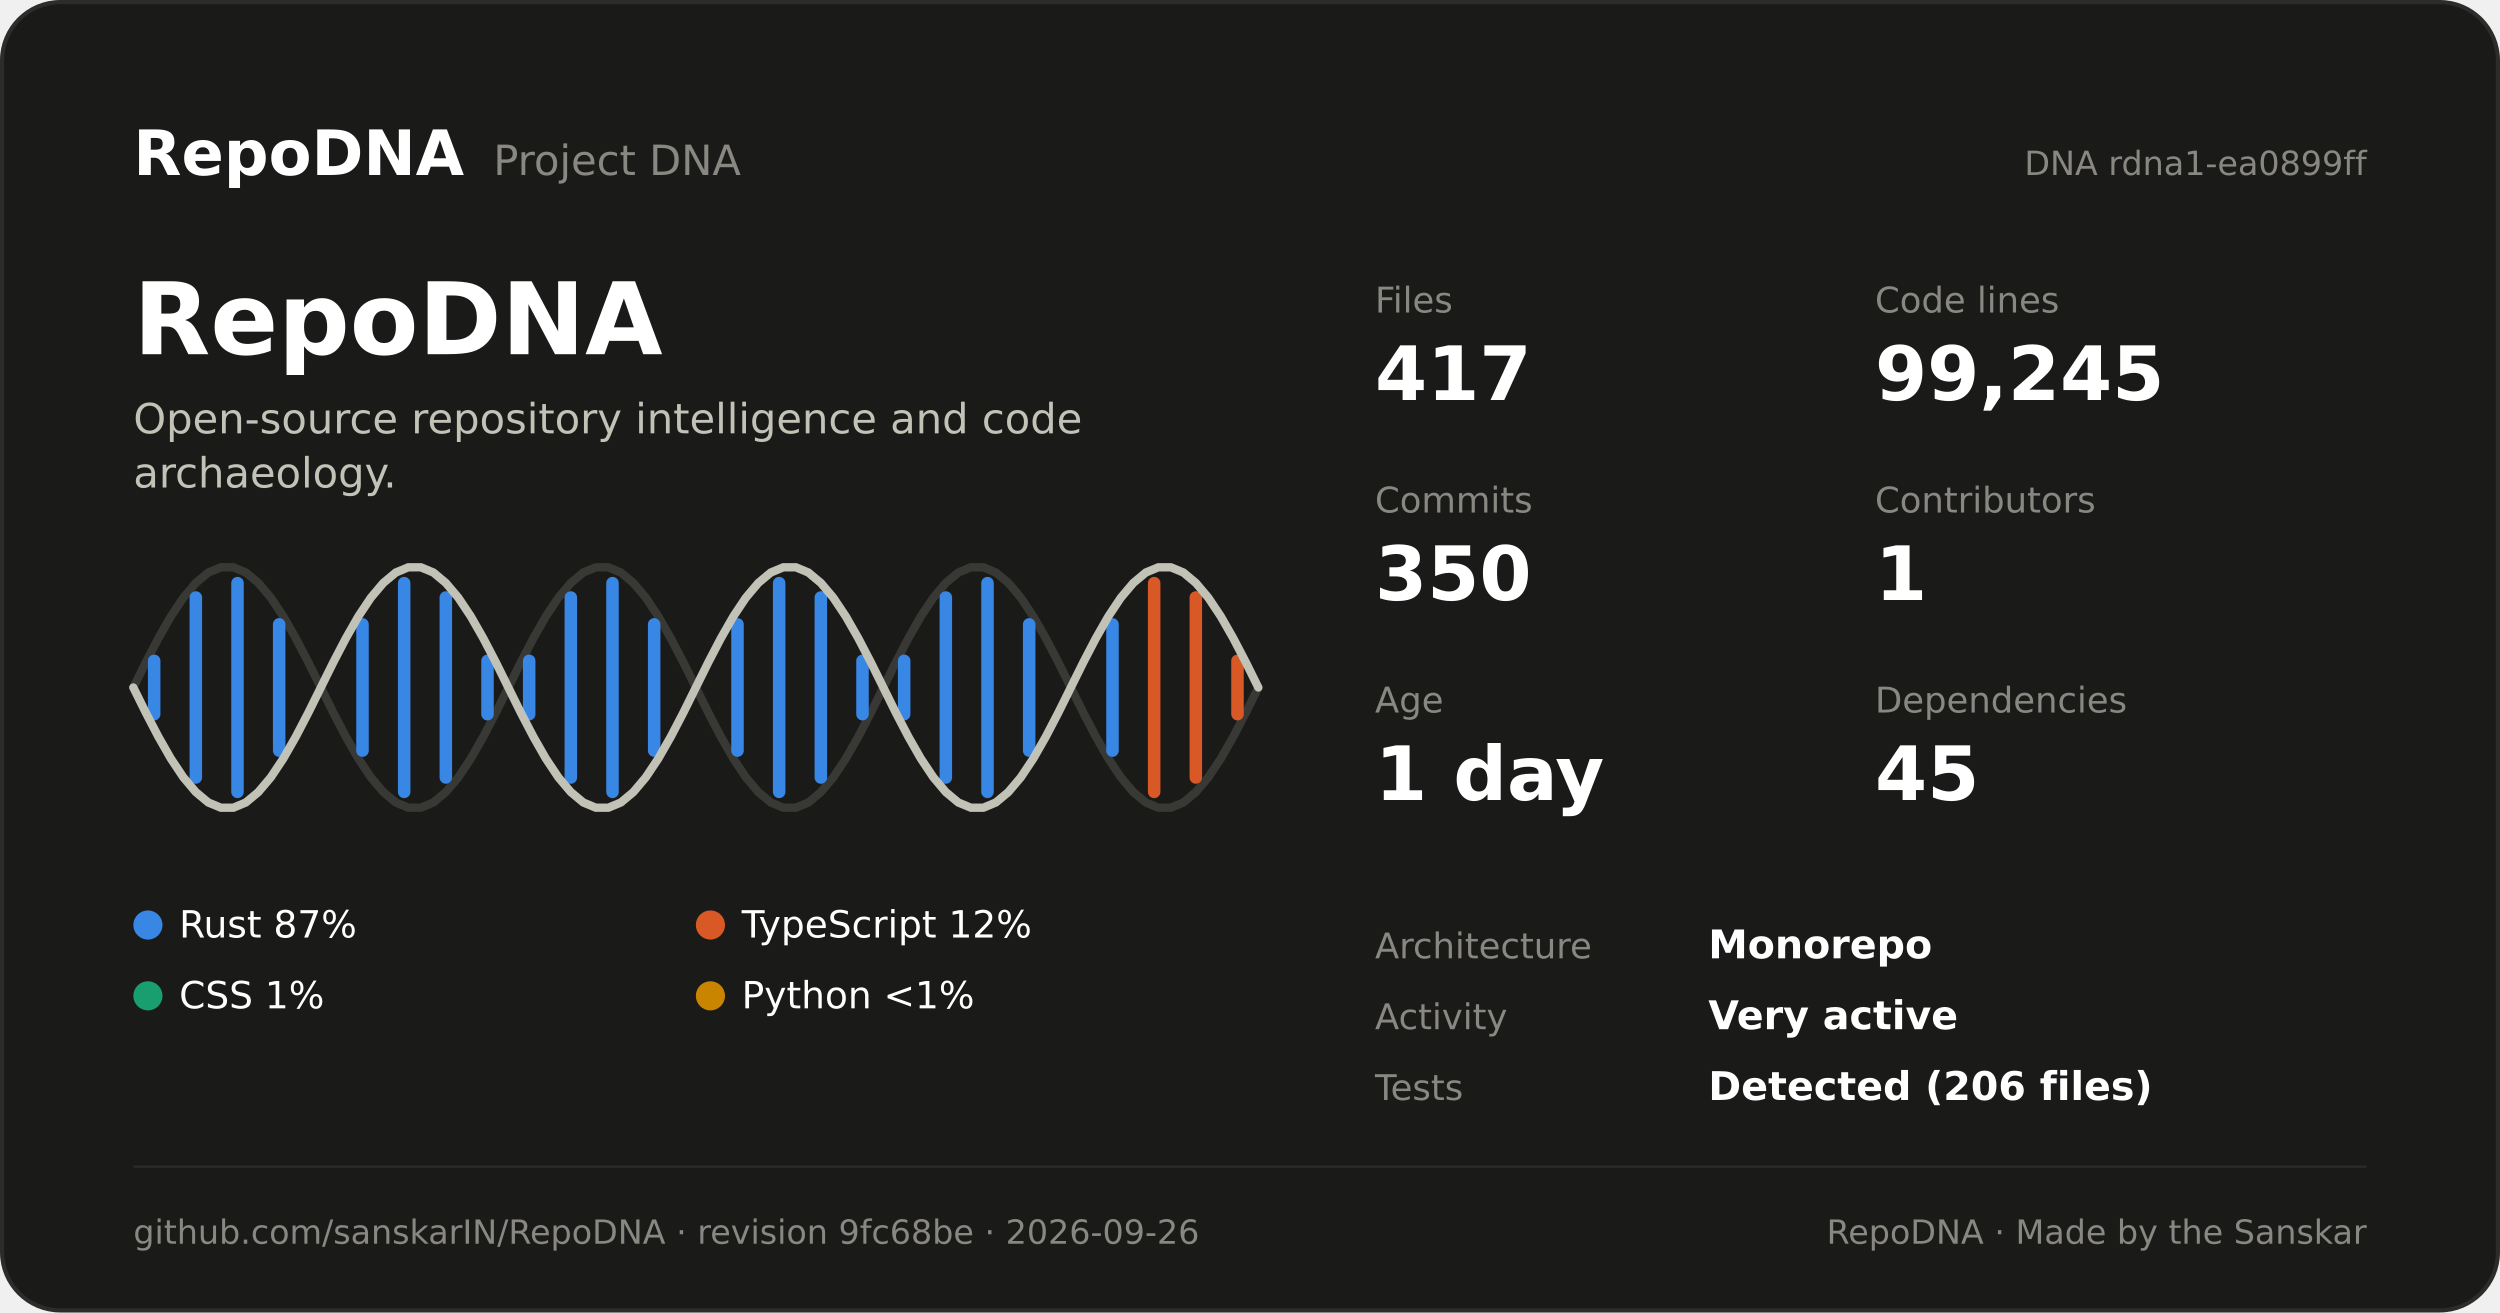
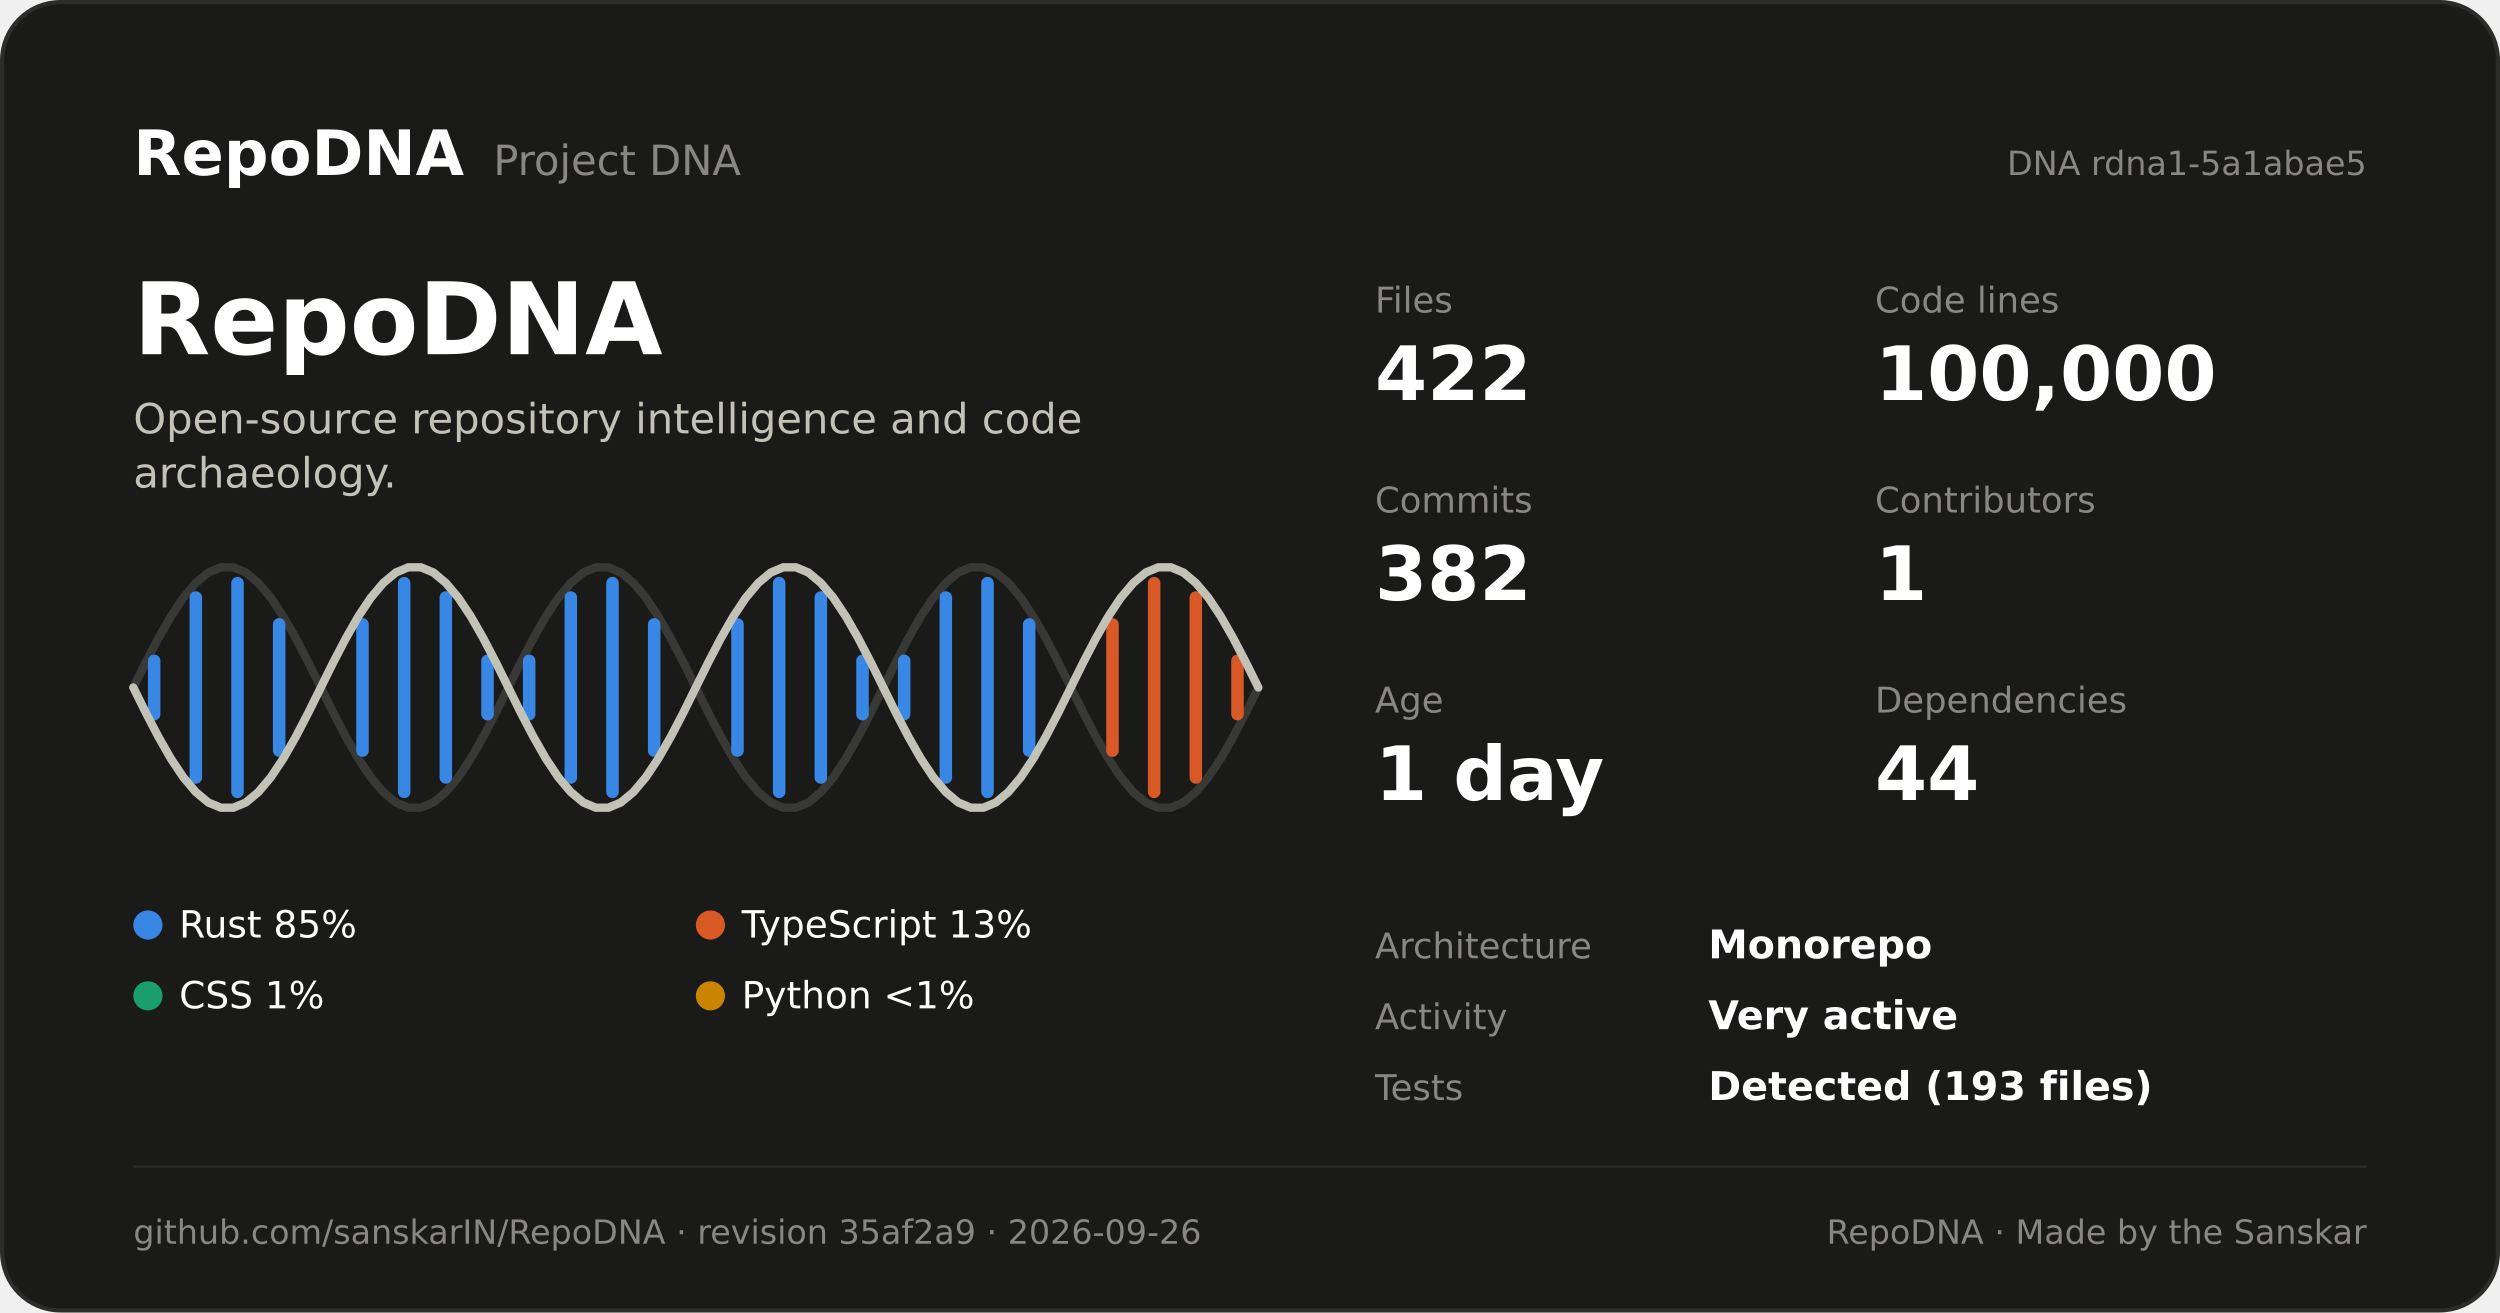
<svg xmlns="http://www.w3.org/2000/svg" width="1200" height="630" viewBox="0 0 1200 630" role="img" aria-labelledby="card-title card-desc" font-family="'DejaVu Sans', system-ui, -apple-system, 'Segoe UI', sans-serif">
  <rect x="1" y="1" width="1198" height="628" rx="28" fill="#1a1a19" stroke="#2c2c2a" stroke-width="2" />
  <text x="64" y="84" font-size="30" font-weight="bold" fill="#ffffff" text-anchor="start">RepoDNA</text>
  <text x="236.8" y="84" font-size="20" font-weight="normal" fill="#898781" text-anchor="start">Project DNA</text>
-   <text x="1136" y="84" font-size="16" font-weight="normal" fill="#898781" text-anchor="end">DNA rdna1-ea0899ff</text>
+   <text x="1136" y="84" font-size="16" font-weight="normal" fill="#898781" text-anchor="end">DNA rdna1-5a1abae5</text>
  <text x="64" y="170" font-size="48" font-weight="bold" fill="#ffffff" text-anchor="start">RepoDNA</text>
  <text x="64" y="208" font-size="20" font-weight="normal" fill="#c3c2b7" text-anchor="start">Open-source repository intelligence and code</text>
  <text x="64" y="234" font-size="20" font-weight="normal" fill="#c3c2b7" text-anchor="start">archaeology.</text>
  <path d="M64 330L70 317.9L76 306.4L82 295.9L88 286.9L94 279.8L100 274.8L106 272.3L112 272.3L118 274.8L124 279.8L130 286.9L136 295.9L142 306.4L148 317.9L154 330L160 342.1L166 353.6L172 364.1L178 373.1L184 380.2L190 385.2L196 387.7L202 387.7L208 385.2L214 380.2L220 373.1L226 364.1L232 353.6L238 342.1L244 330L250 317.9L256 306.4L262 295.9L268 286.9L274 279.8L280 274.8L286 272.3L292 272.3L298 274.8L304 279.8L310 286.9L316 295.9L322 306.4L328 317.9L334 330L340 342.1L346 353.6L352 364.1L358 373.1L364 380.2L370 385.2L376 387.7L382 387.7L388 385.2L394 380.2L400 373.1L406 364.1L412 353.6L418 342.1L424 330L430 317.9L436 306.4L442 295.9L448 286.9L454 279.8L460 274.8L466 272.3L472 272.3L478 274.8L484 279.8L490 286.9L496 295.9L502 306.4L508 317.9L514 330L520 342.1L526 353.6L532 364.1L538 373.1L544 380.2L550 385.2L556 387.7L562 387.7L568 385.2L574 380.2L580 373.1L586 364.1L592 353.6L598 342.1L604 330" fill="none" stroke="#383835" stroke-width="4" stroke-linecap="round" />
  <line x1="74" y1="317.2" x2="74" y2="342.8" stroke="#3987e5" stroke-width="6" stroke-linecap="round" />
  <line x1="94" y1="286.8" x2="94" y2="373.2" stroke="#3987e5" stroke-width="6" stroke-linecap="round" />
  <line x1="114" y1="279.9" x2="114" y2="380.1" stroke="#3987e5" stroke-width="6" stroke-linecap="round" />
  <line x1="134" y1="299.7" x2="134" y2="360.3" stroke="#3987e5" stroke-width="6" stroke-linecap="round" />
  <line x1="174" y1="299.7" x2="174" y2="360.3" stroke="#3987e5" stroke-width="6" stroke-linecap="round" />
  <line x1="194" y1="279.9" x2="194" y2="380.1" stroke="#3987e5" stroke-width="6" stroke-linecap="round" />
  <line x1="214" y1="286.8" x2="214" y2="373.2" stroke="#3987e5" stroke-width="6" stroke-linecap="round" />
  <line x1="234" y1="317.2" x2="234" y2="342.8" stroke="#3987e5" stroke-width="6" stroke-linecap="round" />
  <line x1="254" y1="317.2" x2="254" y2="342.8" stroke="#3987e5" stroke-width="6" stroke-linecap="round" />
  <line x1="274" y1="286.8" x2="274" y2="373.2" stroke="#3987e5" stroke-width="6" stroke-linecap="round" />
  <line x1="294" y1="279.9" x2="294" y2="380.1" stroke="#3987e5" stroke-width="6" stroke-linecap="round" />
  <line x1="314" y1="299.7" x2="314" y2="360.3" stroke="#3987e5" stroke-width="6" stroke-linecap="round" />
  <line x1="354" y1="299.7" x2="354" y2="360.3" stroke="#3987e5" stroke-width="6" stroke-linecap="round" />
  <line x1="374" y1="279.9" x2="374" y2="380.1" stroke="#3987e5" stroke-width="6" stroke-linecap="round" />
  <line x1="394" y1="286.8" x2="394" y2="373.2" stroke="#3987e5" stroke-width="6" stroke-linecap="round" />
  <line x1="414" y1="317.2" x2="414" y2="342.8" stroke="#3987e5" stroke-width="6" stroke-linecap="round" />
  <line x1="434" y1="317.2" x2="434" y2="342.8" stroke="#3987e5" stroke-width="6" stroke-linecap="round" />
  <line x1="454" y1="286.8" x2="454" y2="373.2" stroke="#3987e5" stroke-width="6" stroke-linecap="round" />
  <line x1="474" y1="279.9" x2="474" y2="380.1" stroke="#3987e5" stroke-width="6" stroke-linecap="round" />
  <line x1="494" y1="299.7" x2="494" y2="360.3" stroke="#3987e5" stroke-width="6" stroke-linecap="round" />
-   <line x1="534" y1="299.7" x2="534" y2="360.3" stroke="#3987e5" stroke-width="6" stroke-linecap="round" />
+   <line x1="534" y1="299.7" x2="534" y2="360.3" stroke="#d95926" stroke-width="6" stroke-linecap="round" />
  <line x1="554" y1="279.9" x2="554" y2="380.1" stroke="#d95926" stroke-width="6" stroke-linecap="round" />
  <line x1="574" y1="286.8" x2="574" y2="373.2" stroke="#d95926" stroke-width="6" stroke-linecap="round" />
  <line x1="594" y1="317.2" x2="594" y2="342.8" stroke="#d95926" stroke-width="6" stroke-linecap="round" />
  <path d="M64 330L70 342.1L76 353.6L82 364.1L88 373.1L94 380.2L100 385.2L106 387.7L112 387.7L118 385.2L124 380.2L130 373.1L136 364.1L142 353.6L148 342.1L154 330L160 317.9L166 306.4L172 295.9L178 286.9L184 279.8L190 274.8L196 272.3L202 272.3L208 274.8L214 279.8L220 286.9L226 295.9L232 306.4L238 317.9L244 330L250 342.1L256 353.6L262 364.1L268 373.1L274 380.2L280 385.2L286 387.7L292 387.7L298 385.2L304 380.2L310 373.1L316 364.1L322 353.6L328 342.1L334 330L340 317.9L346 306.4L352 295.9L358 286.9L364 279.8L370 274.8L376 272.3L382 272.3L388 274.8L394 279.8L400 286.9L406 295.9L412 306.4L418 317.9L424 330L430 342.1L436 353.6L442 364.1L448 373.1L454 380.2L460 385.2L466 387.7L472 387.7L478 385.2L484 380.2L490 373.1L496 364.1L502 353.6L508 342.1L514 330L520 317.9L526 306.4L532 295.9L538 286.9L544 279.8L550 274.8L556 272.3L562 272.3L568 274.8L574 279.8L580 286.9L586 295.9L592 306.4L598 317.9L604 330" fill="none" stroke="#c3c2b7" stroke-width="4" stroke-linecap="round" />
  <circle cx="71" cy="444" r="7" fill="#3987e5" />
-   <text x="86" y="450" font-size="18" font-weight="normal" fill="#ffffff" text-anchor="start">Rust 87%</text>
+   <text x="86" y="450" font-size="18" font-weight="normal" fill="#ffffff" text-anchor="start">Rust 85%</text>
  <circle cx="341" cy="444" r="7" fill="#d95926" />
-   <text x="356" y="450" font-size="18" font-weight="normal" fill="#ffffff" text-anchor="start">TypeScript 12%</text>
+   <text x="356" y="450" font-size="18" font-weight="normal" fill="#ffffff" text-anchor="start">TypeScript 13%</text>
  <circle cx="71" cy="478" r="7" fill="#199e70" />
  <text x="86" y="484" font-size="18" font-weight="normal" fill="#ffffff" text-anchor="start">CSS 1%</text>
  <circle cx="341" cy="478" r="7" fill="#c98500" />
  <text x="356" y="484" font-size="18" font-weight="normal" fill="#ffffff" text-anchor="start">Python &lt;1%</text>
  <text x="660" y="150" font-size="17" font-weight="normal" fill="#898781" text-anchor="start">Files</text>
-   <text x="660" y="192" font-size="36" font-weight="bold" fill="#ffffff" text-anchor="start">417</text>
+   <text x="660" y="192" font-size="36" font-weight="bold" fill="#ffffff" text-anchor="start">422</text>
  <text x="900" y="150" font-size="17" font-weight="normal" fill="#898781" text-anchor="start">Code lines</text>
-   <text x="900" y="192" font-size="36" font-weight="bold" fill="#ffffff" text-anchor="start">99,245</text>
+   <text x="900" y="192" font-size="36" font-weight="bold" fill="#ffffff" text-anchor="start">100,000</text>
  <text x="660" y="246" font-size="17" font-weight="normal" fill="#898781" text-anchor="start">Commits</text>
-   <text x="660" y="288" font-size="36" font-weight="bold" fill="#ffffff" text-anchor="start">350</text>
+   <text x="660" y="288" font-size="36" font-weight="bold" fill="#ffffff" text-anchor="start">382</text>
  <text x="900" y="246" font-size="17" font-weight="normal" fill="#898781" text-anchor="start">Contributors</text>
  <text x="900" y="288" font-size="36" font-weight="bold" fill="#ffffff" text-anchor="start">1</text>
  <text x="660" y="342" font-size="17" font-weight="normal" fill="#898781" text-anchor="start">Age</text>
  <text x="660" y="384" font-size="36" font-weight="bold" fill="#ffffff" text-anchor="start">1 day</text>
  <text x="900" y="342" font-size="17" font-weight="normal" fill="#898781" text-anchor="start">Dependencies</text>
-   <text x="900" y="384" font-size="36" font-weight="bold" fill="#ffffff" text-anchor="start">45</text>
+   <text x="900" y="384" font-size="36" font-weight="bold" fill="#ffffff" text-anchor="start">44</text>
  <text x="660" y="460" font-size="17" font-weight="normal" fill="#898781" text-anchor="start">Architecture</text>
  <text x="820" y="460" font-size="19" font-weight="bold" fill="#ffffff" text-anchor="start">Monorepo</text>
  <text x="660" y="494" font-size="17" font-weight="normal" fill="#898781" text-anchor="start">Activity</text>
  <text x="820" y="494" font-size="19" font-weight="bold" fill="#ffffff" text-anchor="start">Very active</text>
  <text x="660" y="528" font-size="17" font-weight="normal" fill="#898781" text-anchor="start">Tests</text>
-   <text x="820" y="528" font-size="19" font-weight="bold" fill="#ffffff" text-anchor="start">Detected (206 files)</text>
+   <text x="820" y="528" font-size="19" font-weight="bold" fill="#ffffff" text-anchor="start">Detected (193 files)</text>
  <line x1="64" y1="560" x2="1136" y2="560" stroke="#2c2c2a" stroke-width="1" />
-   <text x="64" y="597" font-size="16" font-weight="normal" fill="#898781" text-anchor="start">github.com/sanskarIN/RepoDNA · revision 9fc68be · 2026-09-26</text>
+   <text x="64" y="597" font-size="16" font-weight="normal" fill="#898781" text-anchor="start">github.com/sanskarIN/RepoDNA · revision 35af2a9 · 2026-09-26</text>
  <text x="1136" y="597" font-size="16" font-weight="normal" fill="#898781" text-anchor="end">RepoDNA · Made by the Sanskar</text>
</svg>
